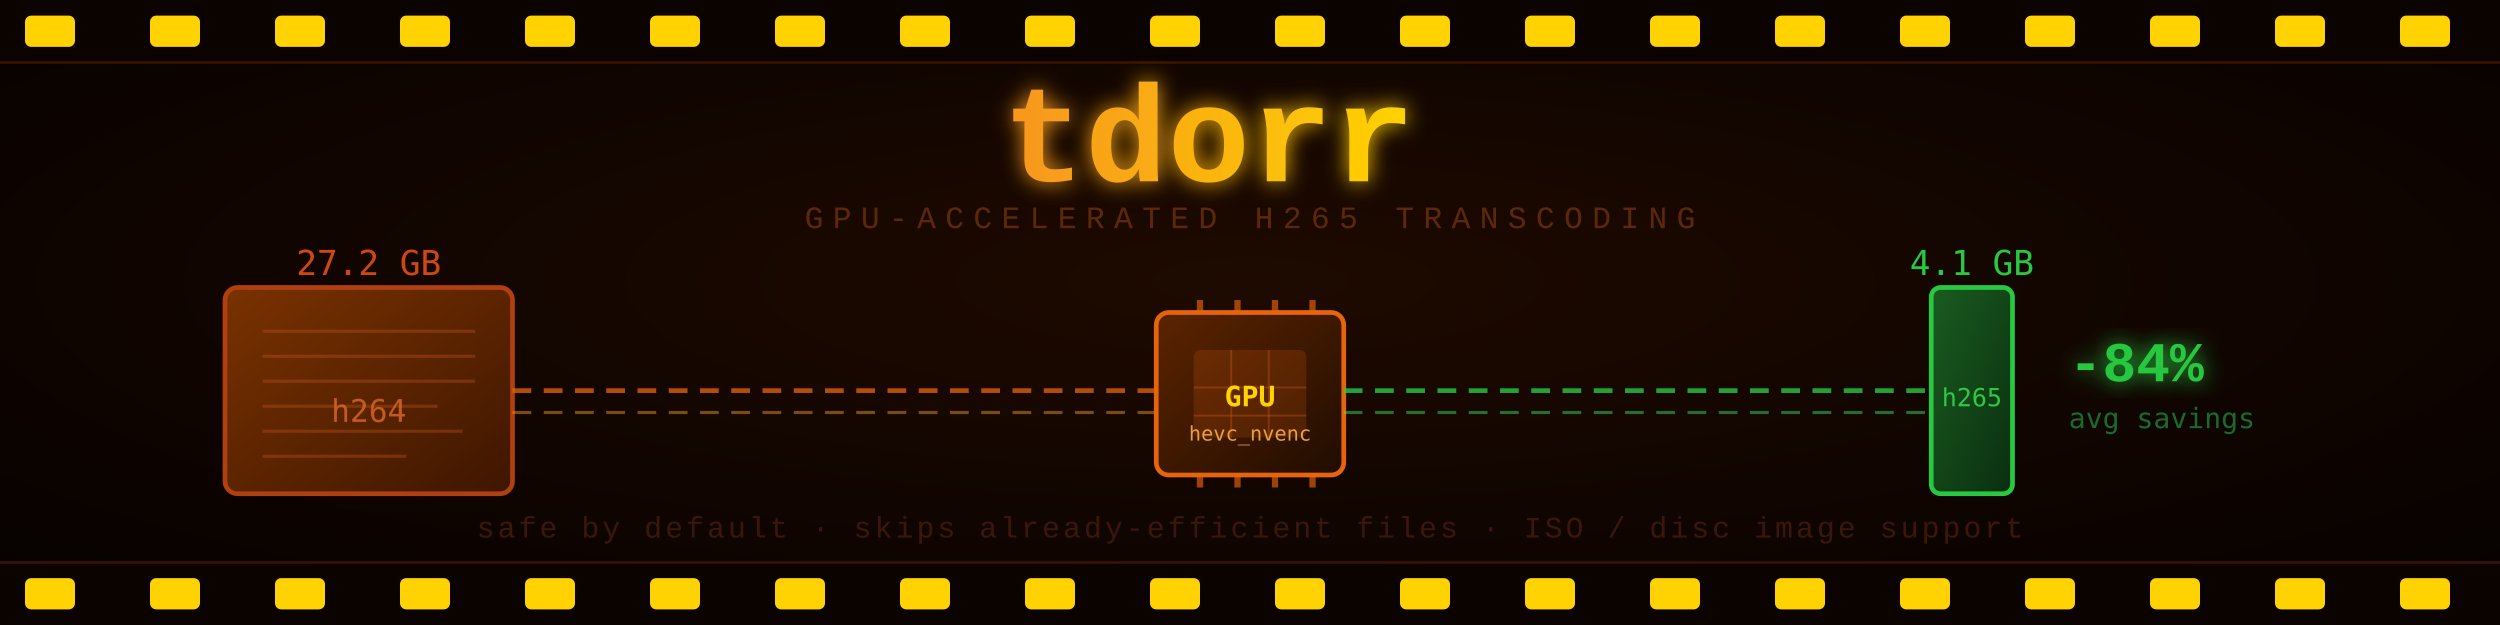
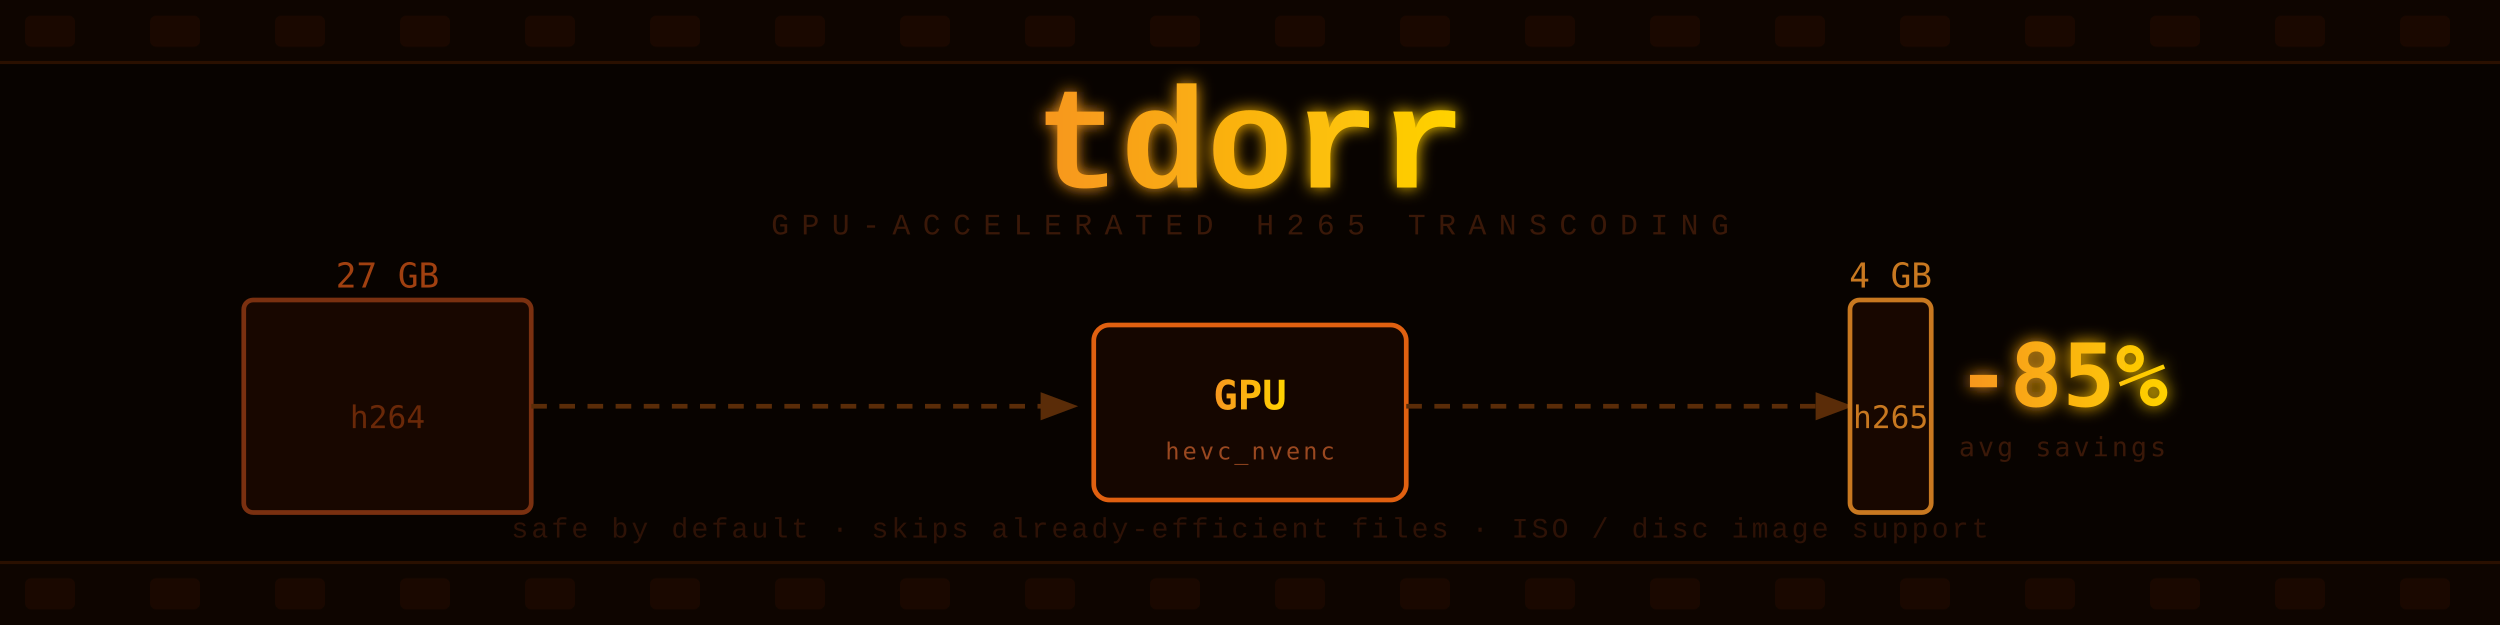
<svg xmlns="http://www.w3.org/2000/svg" viewBox="0 0 800 200" width="800" height="200">
  <defs>
-     <radialGradient id="bg" cx="50%" cy="45%" r="70%">
-       <stop offset="0%" stop-color="#1e0a00" />
-       <stop offset="100%" stop-color="#060100" />
-     </radialGradient>
-     <linearGradient id="textGrad" x1="0%" y1="0%" x2="100%" y2="0%">
+     <linearGradient id="amber" x1="0%" y1="0%" x2="100%" y2="0%">
      <stop offset="0%" stop-color="#f7971e" />
      <stop offset="100%" stop-color="#ffd200" />
    </linearGradient>
-     <linearGradient id="bigFileGrad" x1="0" y1="0" x2="1" y2="1">
-       <stop offset="0%" stop-color="#7a3200" />
-       <stop offset="100%" stop-color="#3e1600" />
-     </linearGradient>
-     <linearGradient id="smallFileGrad" x1="0" y1="0" x2="1" y2="1">
-       <stop offset="0%" stop-color="#1a5c20" />
-       <stop offset="100%" stop-color="#0a2e10" />
-     </linearGradient>
-     <linearGradient id="gpuGrad" x1="0" y1="0" x2="1" y2="1">
-       <stop offset="0%" stop-color="#5c2400" />
-       <stop offset="100%" stop-color="#200c00" />
-     </linearGradient>
-     <filter id="glow" x="-40%" y="-40%" width="180%" height="180%">
-       <feGaussianBlur stdDeviation="3.5" result="blur" />
+     <filter id="glow" x="-30%" y="-30%" width="160%" height="160%">
+       <feGaussianBlur stdDeviation="2.5" result="b" />
      <feMerge>
-         <feMergeNode in="blur" />
+         <feMergeNode in="b" />
        <feMergeNode in="SourceGraphic" />
      </feMerge>
    </filter>
-     <filter id="softGlow" x="-60%" y="-60%" width="220%" height="220%">
-       <feGaussianBlur stdDeviation="7" result="blur" />
-       <feMerge>
-         <feMergeNode in="blur" />
-         <feMergeNode in="SourceGraphic" />
-       </feMerge>
-     </filter>
+     <pattern id="sprockets" x="0" y="0" width="40" height="20" patternUnits="userSpaceOnUse">
+       <rect x="8" y="5" width="16" height="10" rx="2" fill="#1a0800" />
+     </pattern>
+     <marker id="arrow" markerWidth="8" markerHeight="8" refX="6" refY="3" orient="auto">
+       <path d="M0,0 L0,6 L8,3 z" fill="#5a2c08" />
+     </marker>
  </defs>
-   <style>
-     @keyframes flowRight {
-       to { stroke-dashoffset: -10; }
-     }
-     @keyframes gpuPulse {
-       0%, 100% { opacity: 0.75; }
-       50%       { opacity: 1;    }
-     }
-     @keyframes scanline {
-       0%   { x: -10px; opacity: 0;    }
-       8%   { opacity: 0.18; }
-       92%  { opacity: 0.18; }
-       100% { x: 810px; opacity: 0;    }
-     }
-     @keyframes titleFlicker {
-       0%, 100% { opacity: 1;   }
-       48%      { opacity: 1;   }
-       50%      { opacity: 0.82;}
-       52%      { opacity: 1;   }
-     }
-     @keyframes sprocketA {
-       0%, 100% { opacity: 0.18; }
-       50%      { opacity: 0.55; }
-     }
-     @keyframes sprocketB {
-       0%, 100% { opacity: 0.55; }
-       50%      { opacity: 0.18; }
-     }
-     .flow-a { stroke-dasharray: 6 4; animation: flowRight 0.55s linear infinite; }
-     .flow-b { stroke-dasharray: 6 4; animation: flowRight 0.55s linear infinite 0.28s; }
-     .gpu    { animation: gpuPulse 2.2s ease-in-out infinite; }
-     .sa     { animation: sprocketA 2.4s ease-in-out infinite; }
-     .sb     { animation: sprocketB 2.4s ease-in-out infinite; }
-   </style>
-   <rect width="800" height="200" fill="url(#bg)" />
-   <rect x="0" y="0" width="800" height="20" fill="#0b0300" opacity="0.95" />
-   <rect x="0" y="180" width="800" height="20" fill="#0b0300" opacity="0.95" />
-   <line x1="0" y1="20" x2="800" y2="20" stroke="#3a1400" stroke-width="0.8" />
-   <line x1="0" y1="180" x2="800" y2="180" stroke="#3a1400" stroke-width="0.8" />
-   <rect class="sa" x="8" y="5" width="16" height="10" rx="2" fill="#ffd200" />
-   <rect class="sb" x="48" y="5" width="16" height="10" rx="2" fill="#ffd200" />
-   <rect class="sa" x="88" y="5" width="16" height="10" rx="2" fill="#ffd200" />
-   <rect class="sb" x="128" y="5" width="16" height="10" rx="2" fill="#ffd200" />
-   <rect class="sa" x="168" y="5" width="16" height="10" rx="2" fill="#ffd200" />
-   <rect class="sb" x="208" y="5" width="16" height="10" rx="2" fill="#ffd200" />
-   <rect class="sa" x="248" y="5" width="16" height="10" rx="2" fill="#ffd200" />
-   <rect class="sb" x="288" y="5" width="16" height="10" rx="2" fill="#ffd200" />
-   <rect class="sa" x="328" y="5" width="16" height="10" rx="2" fill="#ffd200" />
-   <rect class="sb" x="368" y="5" width="16" height="10" rx="2" fill="#ffd200" />
-   <rect class="sa" x="408" y="5" width="16" height="10" rx="2" fill="#ffd200" />
-   <rect class="sb" x="448" y="5" width="16" height="10" rx="2" fill="#ffd200" />
-   <rect class="sa" x="488" y="5" width="16" height="10" rx="2" fill="#ffd200" />
-   <rect class="sb" x="528" y="5" width="16" height="10" rx="2" fill="#ffd200" />
-   <rect class="sa" x="568" y="5" width="16" height="10" rx="2" fill="#ffd200" />
-   <rect class="sb" x="608" y="5" width="16" height="10" rx="2" fill="#ffd200" />
-   <rect class="sa" x="648" y="5" width="16" height="10" rx="2" fill="#ffd200" />
-   <rect class="sb" x="688" y="5" width="16" height="10" rx="2" fill="#ffd200" />
-   <rect class="sa" x="728" y="5" width="16" height="10" rx="2" fill="#ffd200" />
-   <rect class="sb" x="768" y="5" width="16" height="10" rx="2" fill="#ffd200" />
-   <rect class="sb" x="8" y="185" width="16" height="10" rx="2" fill="#ffd200" />
-   <rect class="sa" x="48" y="185" width="16" height="10" rx="2" fill="#ffd200" />
-   <rect class="sb" x="88" y="185" width="16" height="10" rx="2" fill="#ffd200" />
-   <rect class="sa" x="128" y="185" width="16" height="10" rx="2" fill="#ffd200" />
-   <rect class="sb" x="168" y="185" width="16" height="10" rx="2" fill="#ffd200" />
-   <rect class="sa" x="208" y="185" width="16" height="10" rx="2" fill="#ffd200" />
-   <rect class="sb" x="248" y="185" width="16" height="10" rx="2" fill="#ffd200" />
-   <rect class="sa" x="288" y="185" width="16" height="10" rx="2" fill="#ffd200" />
-   <rect class="sb" x="328" y="185" width="16" height="10" rx="2" fill="#ffd200" />
-   <rect class="sa" x="368" y="185" width="16" height="10" rx="2" fill="#ffd200" />
-   <rect class="sb" x="408" y="185" width="16" height="10" rx="2" fill="#ffd200" />
-   <rect class="sa" x="448" y="185" width="16" height="10" rx="2" fill="#ffd200" />
-   <rect class="sb" x="488" y="185" width="16" height="10" rx="2" fill="#ffd200" />
-   <rect class="sa" x="528" y="185" width="16" height="10" rx="2" fill="#ffd200" />
-   <rect class="sb" x="568" y="185" width="16" height="10" rx="2" fill="#ffd200" />
-   <rect class="sa" x="608" y="185" width="16" height="10" rx="2" fill="#ffd200" />
-   <rect class="sb" x="648" y="185" width="16" height="10" rx="2" fill="#ffd200" />
-   <rect class="sa" x="688" y="185" width="16" height="10" rx="2" fill="#ffd200" />
-   <rect class="sb" x="728" y="185" width="16" height="10" rx="2" fill="#ffd200" />
-   <rect class="sa" x="768" y="185" width="16" height="10" rx="2" fill="#ffd200" />
-   <rect y="20" width="4" height="160" fill="#ffd200" opacity="0">
-     <animate attributeName="x" values="-10;810" dur="5s" ease="ease-in-out" repeatCount="indefinite" />
-     <animate attributeName="opacity" values="0;0;0.16;0.16;0" keyTimes="0;0.04;0.08;0.92;1" dur="5s" repeatCount="indefinite" />
-   </rect>
-   <text x="400" y="58" text-anchor="middle" font-family="'Courier New', Courier, monospace" font-size="44" font-weight="bold" fill="url(#textGrad)" filter="url(#glow)">
-     tdorr
-     <animate attributeName="opacity" values="1;1;0.82;1;1" keyTimes="0;0.45;0.5;0.55;1" dur="6s" repeatCount="indefinite" />
-   </text>
-   <text x="400" y="73" text-anchor="middle" font-family="'Courier New', Courier, monospace" font-size="10" letter-spacing="3" fill="#5c2808">
-     GPU-ACCELERATED H265 TRANSCODING
-   </text>
-   <text x="118" y="88" text-anchor="middle" font-family="monospace" font-size="11" fill="#d04810">27.2 GB</text>
-   <rect x="72" y="92" width="92" height="66" rx="4" fill="url(#bigFileGrad)" stroke="#b04010" stroke-width="1.5">
+   <rect width="800" height="200" fill="#080300" />
+   <rect x="0" y="0" width="800" height="20" fill="#0e0500" />
+   <rect x="0" y="180" width="800" height="20" fill="#0e0500" />
+   <rect x="0" y="0" width="800" height="20" fill="url(#sprockets)" />
+   <rect x="0" y="180" width="800" height="20" fill="url(#sprockets)" />
+   <line x1="0" y1="20" x2="800" y2="20" stroke="#2a1000" stroke-width="1" />
+   <line x1="0" y1="180" x2="800" y2="180" stroke="#2a1000" stroke-width="1" />
+   <text x="400" y="60" text-anchor="middle" font-family="'Courier New', monospace" font-size="46" font-weight="bold" fill="url(#amber)" filter="url(#glow)">tdorr</text>
+   <text x="400" y="75" text-anchor="middle" font-family="'Courier New', monospace" font-size="9.5" letter-spacing="4" fill="#3a1808">GPU-ACCELERATED H265 TRANSCODING</text>
+   <text x="124" y="92" text-anchor="middle" font-family="monospace" font-size="11" fill="#a04010">27 GB</text>
+   <rect x="78" y="96" width="92" height="68" rx="3" fill="#180700" stroke="#7a3010" stroke-width="1.5" />
+   <text x="124" y="137" text-anchor="middle" font-family="monospace" font-size="10" fill="#6a2808">h264</text>
+   <line x1="170" y1="130" x2="342" y2="130" stroke="#5a2c08" stroke-width="1.5" stroke-dasharray="5 4" marker-end="url(#arrow)" />
+   <rect x="350" y="104" width="100" height="56" rx="5" fill="#150600" stroke="#e06010" stroke-width="1.5">
    <animate attributeName="stroke-opacity" values="0.5;1;0.5" dur="3s" repeatCount="indefinite" />
  </rect>
-   <line x1="84" y1="106" x2="152" y2="106" stroke="#c05818" stroke-width="1" opacity="0.35" />
-   <line x1="84" y1="114" x2="152" y2="114" stroke="#c05818" stroke-width="1" opacity="0.35" />
-   <line x1="84" y1="122" x2="152" y2="122" stroke="#c05818" stroke-width="1" opacity="0.35" />
-   <line x1="84" y1="130" x2="140" y2="130" stroke="#c05818" stroke-width="1" opacity="0.35" />
-   <line x1="84" y1="138" x2="148" y2="138" stroke="#c05818" stroke-width="1" opacity="0.35" />
-   <line x1="84" y1="146" x2="130" y2="146" stroke="#c05818" stroke-width="1" opacity="0.35" />
-   <text x="118" y="135" text-anchor="middle" font-family="monospace" font-size="10" fill="#e06828" opacity="0.8">h264</text>
-   <line x1="164" y1="125" x2="370" y2="125" class="flow-a" stroke="#e8640a" stroke-width="1.5" opacity="0.75" />
-   <line x1="164" y1="132" x2="370" y2="132" class="flow-b" stroke="#f5a020" stroke-width="1" opacity="0.45" />
-   <g class="gpu">
-     <rect x="370" y="100" width="60" height="52" rx="4" fill="url(#gpuGrad)" stroke="#e8640a" stroke-width="1.5" />
-     <rect x="382" y="112" width="36" height="28" rx="2" fill="#e8640a" opacity="0.18">
-       <animate attributeName="opacity" values="0.10;0.28;0.10" dur="1.5s" repeatCount="indefinite" />
-     </rect>
-     <line x1="394" y1="112" x2="394" y2="140" stroke="#e8640a" stroke-width="0.6" opacity="0.3" />
-     <line x1="406" y1="112" x2="406" y2="140" stroke="#e8640a" stroke-width="0.6" opacity="0.3" />
-     <line x1="382" y1="124" x2="418" y2="124" stroke="#e8640a" stroke-width="0.6" opacity="0.3" />
-     <line x1="382" y1="133" x2="418" y2="133" stroke="#e8640a" stroke-width="0.6" opacity="0.3" />
-     <line x1="384" y1="96" x2="384" y2="100" stroke="#e8640a" stroke-width="2" opacity="0.65" />
-     <line x1="396" y1="96" x2="396" y2="100" stroke="#e8640a" stroke-width="2" opacity="0.65" />
-     <line x1="408" y1="96" x2="408" y2="100" stroke="#e8640a" stroke-width="2" opacity="0.65" />
-     <line x1="420" y1="96" x2="420" y2="100" stroke="#e8640a" stroke-width="2" opacity="0.65" />
-     <line x1="384" y1="152" x2="384" y2="156" stroke="#e8640a" stroke-width="2" opacity="0.65" />
-     <line x1="396" y1="152" x2="396" y2="156" stroke="#e8640a" stroke-width="2" opacity="0.65" />
-     <line x1="408" y1="152" x2="408" y2="156" stroke="#e8640a" stroke-width="2" opacity="0.65" />
-     <line x1="420" y1="152" x2="420" y2="156" stroke="#e8640a" stroke-width="2" opacity="0.65" />
-     <text x="400" y="130" text-anchor="middle" font-family="monospace" font-size="9" fill="#ffd200" font-weight="bold">GPU</text>
-     <text x="400" y="141" text-anchor="middle" font-family="monospace" font-size="6.5" fill="#e8a040">hevc_nvenc</text>
-   </g>
-   <line x1="430" y1="125" x2="618" y2="125" class="flow-a" stroke="#28c840" stroke-width="1.5" opacity="0.8" />
-   <line x1="430" y1="132" x2="618" y2="132" class="flow-b" stroke="#40e858" stroke-width="1" opacity="0.45" />
-   <text x="631" y="88" text-anchor="middle" font-family="monospace" font-size="11" fill="#28c840">4.1 GB</text>
-   <rect x="618" y="92" width="26" height="66" rx="3" fill="url(#smallFileGrad)" stroke="#28c840" stroke-width="1.5">
-     <animate attributeName="stroke-opacity" values="0.5;1;0.5" dur="3s" repeatCount="indefinite" begin="0.7s" />
-   </rect>
-   <text x="631" y="130" text-anchor="middle" font-family="monospace" font-size="8" fill="#30d848" opacity="0.9">h265</text>
-   <text x="662" y="122" font-family="'Courier New', Courier, monospace" font-size="18" font-weight="bold" fill="#28c840" filter="url(#glow)">-84%</text>
-   <text x="662" y="137" font-family="monospace" font-size="9" fill="#1a6a28">avg savings</text>
-   <text x="400" y="172" text-anchor="middle" font-family="'Courier New', Courier, monospace" font-size="9.5" fill="#3a1808" letter-spacing="1">
+   <text x="400" y="131" text-anchor="middle" font-family="monospace" font-size="13" font-weight="bold" fill="url(#amber)">GPU</text>
+   <text x="400" y="147" text-anchor="middle" font-family="monospace" font-size="7.5" fill="#9a4820" letter-spacing="1">hevc_nvenc</text>
+   <line x1="450" y1="130" x2="590" y2="130" stroke="#5a2c08" stroke-width="1.5" stroke-dasharray="5 4" marker-end="url(#arrow)" />
+   <text x="605" y="92" text-anchor="middle" font-family="monospace" font-size="11" fill="#c87820">4 GB</text>
+   <rect x="592" y="96" width="26" height="68" rx="3" fill="#180700" stroke="#c87820" stroke-width="1.5" />
+   <text x="605" y="137" text-anchor="middle" font-family="monospace" font-size="10" fill="#c87820">h265</text>
+   <text x="660" y="130" text-anchor="middle" font-family="monospace" font-size="28" font-weight="bold" fill="url(#amber)" filter="url(#glow)">-85%</text>
+   <text x="660" y="146" text-anchor="middle" font-family="monospace" font-size="8.5" fill="#3a1808" letter-spacing="1">avg savings</text>
+   <text x="400" y="172" text-anchor="middle" font-family="'Courier New', monospace" font-size="9" fill="#2e1206" letter-spacing="1">
    safe by default  ·  skips already-efficient files  ·  ISO / disc image support
  </text>
</svg>
